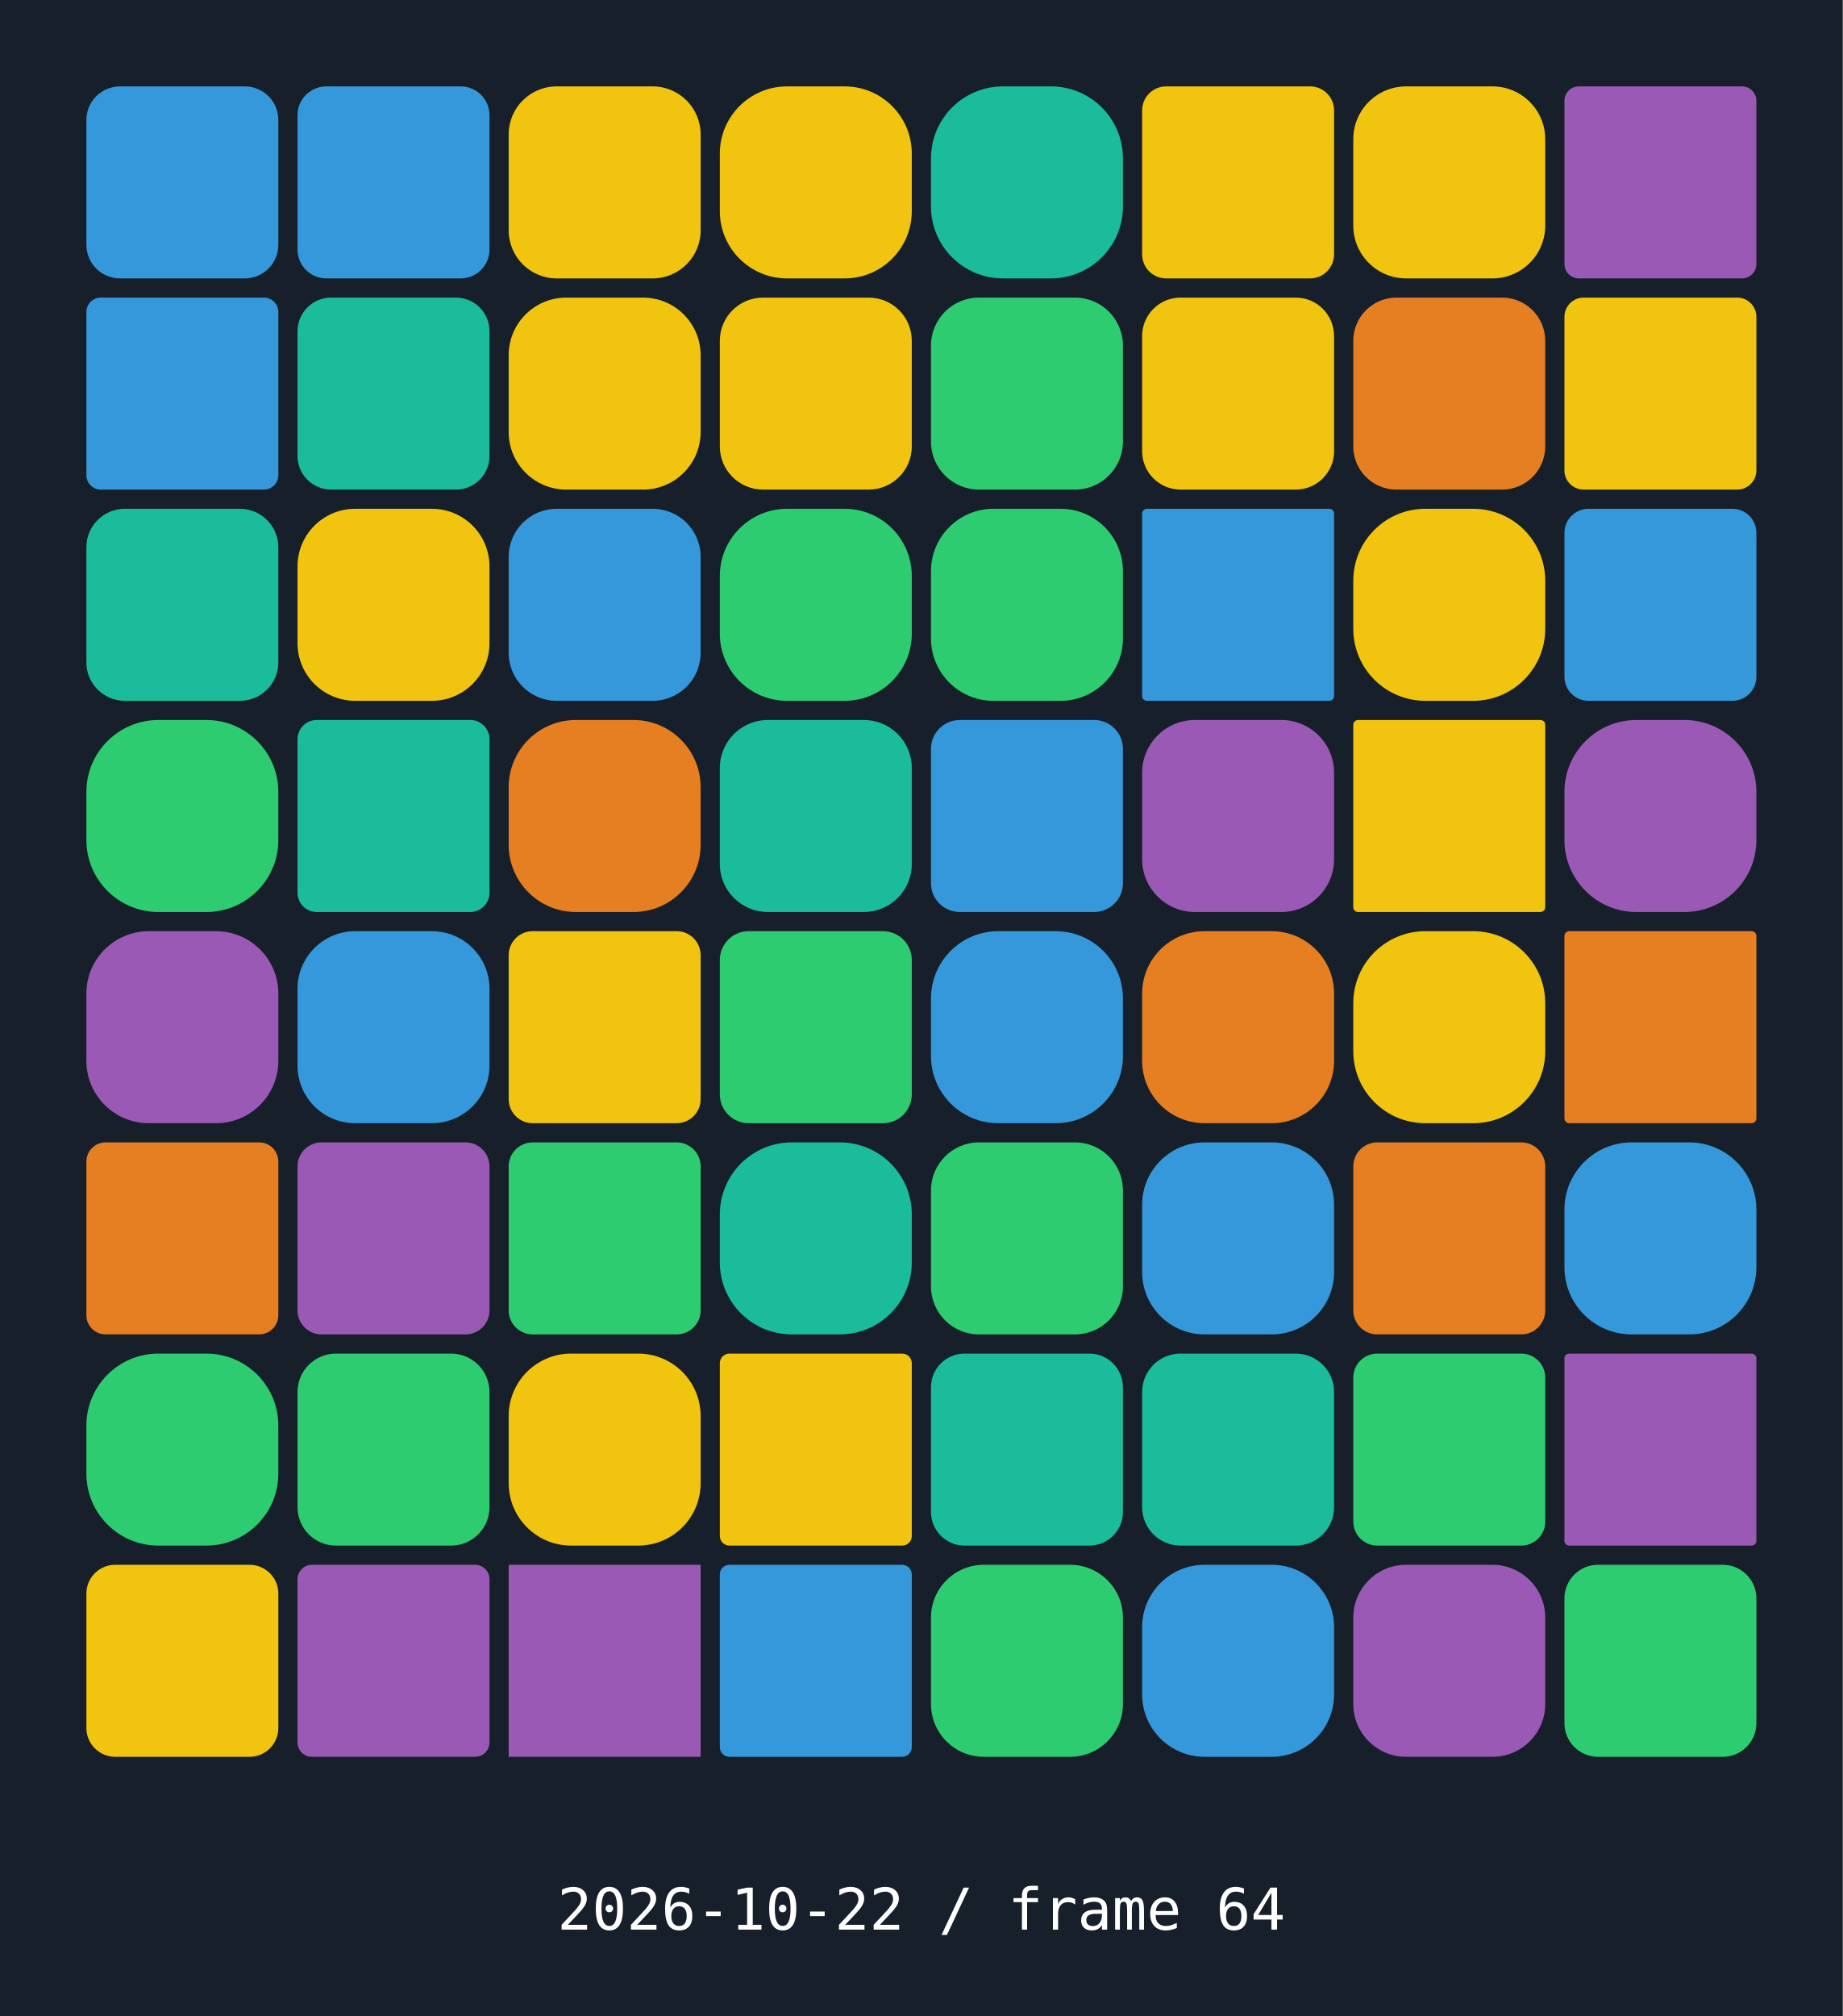
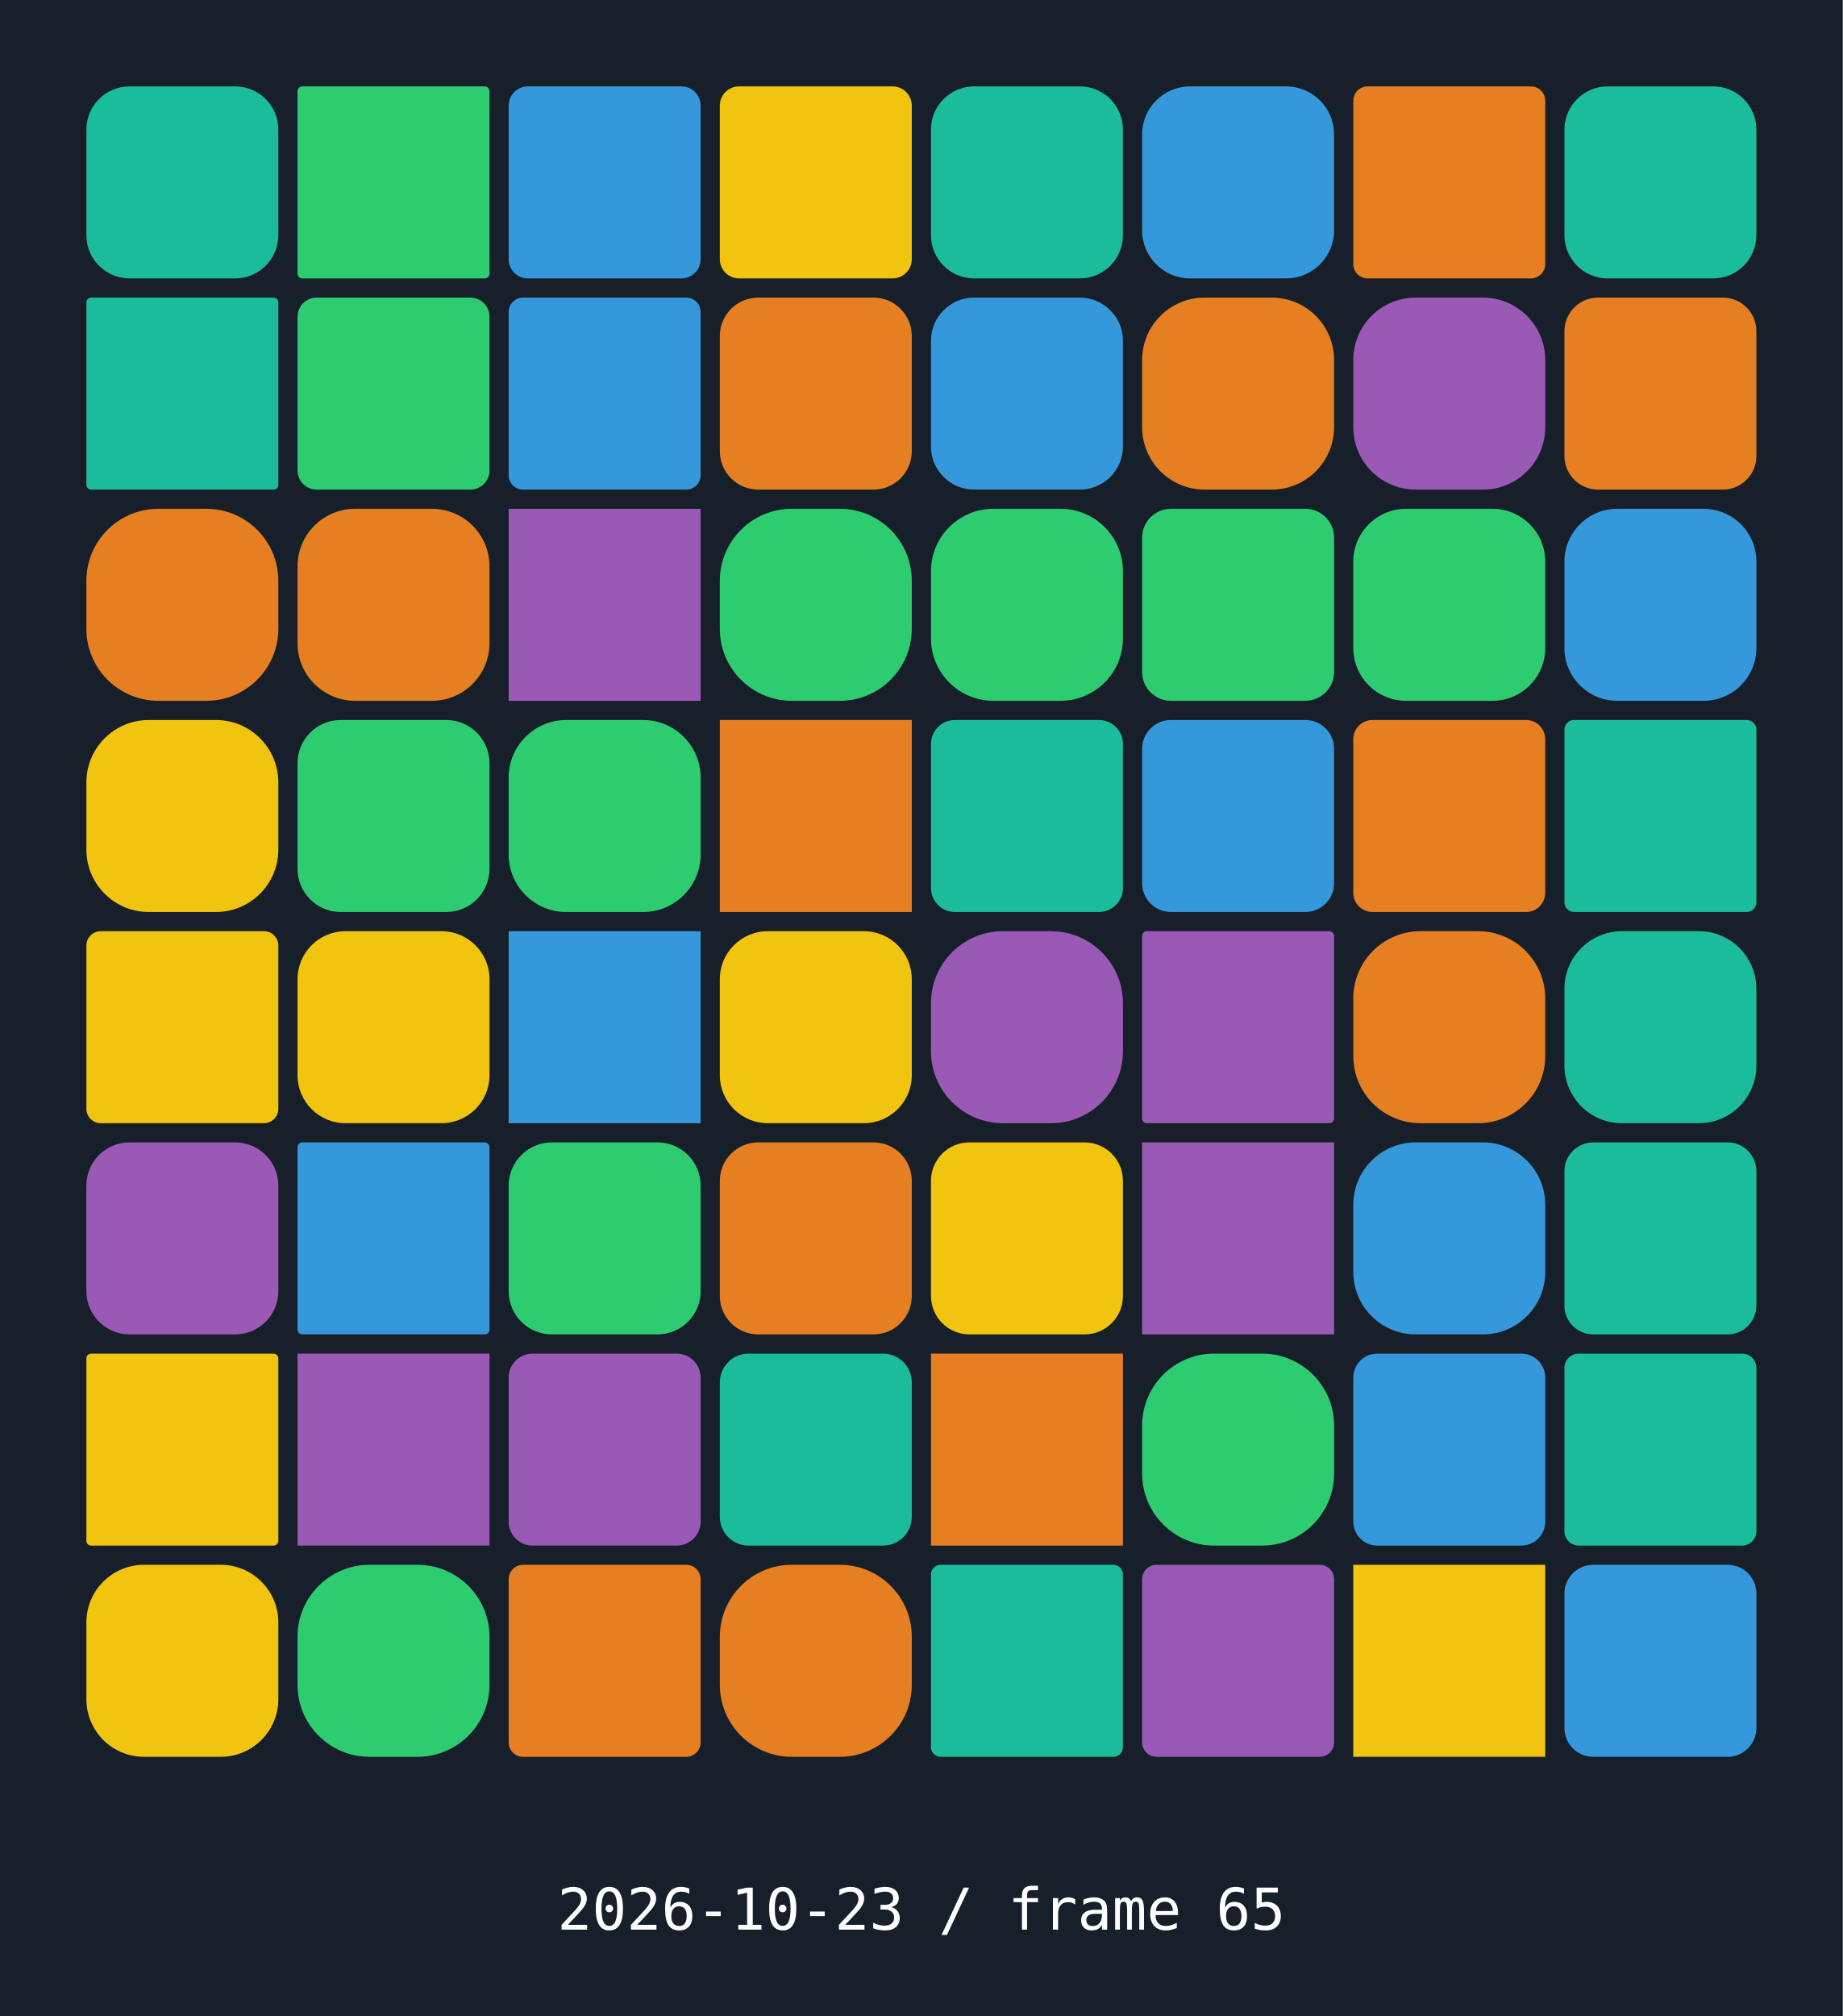
<svg xmlns="http://www.w3.org/2000/svg" width="384" height="420" viewBox="0 0 384 420">
  <rect width="384" height="420" fill="#17202a" />
-   <rect x="18" y="18" width="40" height="40" rx="7" fill="#3498db" />
-   <rect x="62" y="18" width="40" height="40" rx="6" fill="#3498db" />
-   <rect x="106" y="18" width="40" height="40" rx="10" fill="#f1c40f" />
-   <rect x="150" y="18" width="40" height="40" rx="14" fill="#f1c40f" />
-   <rect x="194" y="18" width="40" height="40" rx="15" fill="#1abc9c" />
-   <rect x="238" y="18" width="40" height="40" rx="5" fill="#f1c40f" />
-   <rect x="282" y="18" width="40" height="40" rx="11" fill="#f1c40f" />
-   <rect x="326" y="18" width="40" height="40" rx="3" fill="#9b59b6" />
-   <rect x="18" y="62" width="40" height="40" rx="3" fill="#3498db" />
-   <rect x="62" y="62" width="40" height="40" rx="7" fill="#1abc9c" />
-   <rect x="106" y="62" width="40" height="40" rx="12" fill="#f1c40f" />
-   <rect x="150" y="62" width="40" height="40" rx="9" fill="#f1c40f" />
-   <rect x="194" y="62" width="40" height="40" rx="10" fill="#2ecc71" />
-   <rect x="238" y="62" width="40" height="40" rx="8" fill="#f1c40f" />
-   <rect x="282" y="62" width="40" height="40" rx="9" fill="#e67e22" />
-   <rect x="326" y="62" width="40" height="40" rx="4" fill="#f1c40f" />
-   <rect x="18" y="106" width="40" height="40" rx="8" fill="#1abc9c" />
-   <rect x="62" y="106" width="40" height="40" rx="12" fill="#f1c40f" />
-   <rect x="106" y="106" width="40" height="40" rx="10" fill="#3498db" />
-   <rect x="150" y="106" width="40" height="40" rx="14" fill="#2ecc71" />
+   <rect x="18" y="18" width="40" height="40" rx="9" fill="#1abc9c" />
+   <rect x="62" y="18" width="40" height="40" rx="1" fill="#2ecc71" />
+   <rect x="106" y="18" width="40" height="40" rx="4" fill="#3498db" />
+   <rect x="150" y="18" width="40" height="40" rx="4" fill="#f1c40f" />
+   <rect x="194" y="18" width="40" height="40" rx="9" fill="#1abc9c" />
+   <rect x="238" y="18" width="40" height="40" rx="10" fill="#3498db" />
+   <rect x="282" y="18" width="40" height="40" rx="3" fill="#e67e22" />
+   <rect x="326" y="18" width="40" height="40" rx="9" fill="#1abc9c" />
+   <rect x="18" y="62" width="40" height="40" rx="1" fill="#1abc9c" />
+   <rect x="62" y="62" width="40" height="40" rx="4" fill="#2ecc71" />
+   <rect x="106" y="62" width="40" height="40" rx="3" fill="#3498db" />
+   <rect x="150" y="62" width="40" height="40" rx="8" fill="#e67e22" />
+   <rect x="194" y="62" width="40" height="40" rx="9" fill="#3498db" />
+   <rect x="238" y="62" width="40" height="40" rx="13" fill="#e67e22" />
+   <rect x="282" y="62" width="40" height="40" rx="13" fill="#9b59b6" />
+   <rect x="326" y="62" width="40" height="40" rx="7" fill="#e67e22" />
+   <rect x="18" y="106" width="40" height="40" rx="15" fill="#e67e22" />
+   <rect x="62" y="106" width="40" height="40" rx="12" fill="#e67e22" />
+   <rect x="106" y="106" width="40" height="40" rx="0" fill="#9b59b6" />
+   <rect x="150" y="106" width="40" height="40" rx="15" fill="#2ecc71" />
  <rect x="194" y="106" width="40" height="40" rx="13" fill="#2ecc71" />
-   <rect x="238" y="106" width="40" height="40" rx="1" fill="#3498db" />
-   <rect x="282" y="106" width="40" height="40" rx="15" fill="#f1c40f" />
-   <rect x="326" y="106" width="40" height="40" rx="5" fill="#3498db" />
-   <rect x="18" y="150" width="40" height="40" rx="15" fill="#2ecc71" />
-   <rect x="62" y="150" width="40" height="40" rx="4" fill="#1abc9c" />
-   <rect x="106" y="150" width="40" height="40" rx="14" fill="#e67e22" />
-   <rect x="150" y="150" width="40" height="40" rx="10" fill="#1abc9c" />
-   <rect x="194" y="150" width="40" height="40" rx="6" fill="#3498db" />
-   <rect x="238" y="150" width="40" height="40" rx="11" fill="#9b59b6" />
-   <rect x="282" y="150" width="40" height="40" rx="1" fill="#f1c40f" />
-   <rect x="326" y="150" width="40" height="40" rx="15" fill="#9b59b6" />
-   <rect x="18" y="194" width="40" height="40" rx="13" fill="#9b59b6" />
-   <rect x="62" y="194" width="40" height="40" rx="12" fill="#3498db" />
-   <rect x="106" y="194" width="40" height="40" rx="5" fill="#f1c40f" />
-   <rect x="150" y="194" width="40" height="40" rx="6" fill="#2ecc71" />
-   <rect x="194" y="194" width="40" height="40" rx="14" fill="#3498db" />
-   <rect x="238" y="194" width="40" height="40" rx="13" fill="#e67e22" />
-   <rect x="282" y="194" width="40" height="40" rx="15" fill="#f1c40f" />
-   <rect x="326" y="194" width="40" height="40" rx="1" fill="#e67e22" />
-   <rect x="18" y="238" width="40" height="40" rx="4" fill="#e67e22" />
-   <rect x="62" y="238" width="40" height="40" rx="5" fill="#9b59b6" />
-   <rect x="106" y="238" width="40" height="40" rx="5" fill="#2ecc71" />
-   <rect x="150" y="238" width="40" height="40" rx="15" fill="#1abc9c" />
-   <rect x="194" y="238" width="40" height="40" rx="10" fill="#2ecc71" />
-   <rect x="238" y="238" width="40" height="40" rx="13" fill="#3498db" />
-   <rect x="282" y="238" width="40" height="40" rx="5" fill="#e67e22" />
-   <rect x="326" y="238" width="40" height="40" rx="14" fill="#3498db" />
-   <rect x="18" y="282" width="40" height="40" rx="15" fill="#2ecc71" />
-   <rect x="62" y="282" width="40" height="40" rx="8" fill="#2ecc71" />
-   <rect x="106" y="282" width="40" height="40" rx="13" fill="#f1c40f" />
-   <rect x="150" y="282" width="40" height="40" rx="2" fill="#f1c40f" />
-   <rect x="194" y="282" width="40" height="40" rx="7" fill="#1abc9c" />
-   <rect x="238" y="282" width="40" height="40" rx="8" fill="#1abc9c" />
-   <rect x="282" y="282" width="40" height="40" rx="5" fill="#2ecc71" />
-   <rect x="326" y="282" width="40" height="40" rx="1" fill="#9b59b6" />
-   <rect x="18" y="326" width="40" height="40" rx="6" fill="#f1c40f" />
-   <rect x="62" y="326" width="40" height="40" rx="3" fill="#9b59b6" />
-   <rect x="106" y="326" width="40" height="40" rx="0" fill="#9b59b6" />
-   <rect x="150" y="326" width="40" height="40" rx="2" fill="#3498db" />
-   <rect x="194" y="326" width="40" height="40" rx="11" fill="#2ecc71" />
-   <rect x="238" y="326" width="40" height="40" rx="13" fill="#3498db" />
-   <rect x="282" y="326" width="40" height="40" rx="11" fill="#9b59b6" />
-   <rect x="326" y="326" width="40" height="40" rx="7" fill="#2ecc71" />
-   <text x="192" y="402" text-anchor="middle" fill="#ffffff" font-family="monospace">2026-10-22 / frame 64</text>
+   <rect x="238" y="106" width="40" height="40" rx="6" fill="#2ecc71" />
+   <rect x="282" y="106" width="40" height="40" rx="11" fill="#2ecc71" />
+   <rect x="326" y="106" width="40" height="40" rx="11" fill="#3498db" />
+   <rect x="18" y="150" width="40" height="40" rx="13" fill="#f1c40f" />
+   <rect x="62" y="150" width="40" height="40" rx="9" fill="#2ecc71" />
+   <rect x="106" y="150" width="40" height="40" rx="12" fill="#2ecc71" />
+   <rect x="150" y="150" width="40" height="40" rx="0" fill="#e67e22" />
+   <rect x="194" y="150" width="40" height="40" rx="5" fill="#1abc9c" />
+   <rect x="238" y="150" width="40" height="40" rx="6" fill="#3498db" />
+   <rect x="282" y="150" width="40" height="40" rx="4" fill="#e67e22" />
+   <rect x="326" y="150" width="40" height="40" rx="2" fill="#1abc9c" />
+   <rect x="18" y="194" width="40" height="40" rx="3" fill="#f1c40f" />
+   <rect x="62" y="194" width="40" height="40" rx="10" fill="#f1c40f" />
+   <rect x="106" y="194" width="40" height="40" rx="0" fill="#3498db" />
+   <rect x="150" y="194" width="40" height="40" rx="10" fill="#f1c40f" />
+   <rect x="194" y="194" width="40" height="40" rx="15" fill="#9b59b6" />
+   <rect x="238" y="194" width="40" height="40" rx="1" fill="#9b59b6" />
+   <rect x="282" y="194" width="40" height="40" rx="14" fill="#e67e22" />
+   <rect x="326" y="194" width="40" height="40" rx="12" fill="#1abc9c" />
+   <rect x="18" y="238" width="40" height="40" rx="9" fill="#9b59b6" />
+   <rect x="62" y="238" width="40" height="40" rx="1" fill="#3498db" />
+   <rect x="106" y="238" width="40" height="40" rx="9" fill="#2ecc71" />
+   <rect x="150" y="238" width="40" height="40" rx="8" fill="#e67e22" />
+   <rect x="194" y="238" width="40" height="40" rx="8" fill="#f1c40f" />
+   <rect x="238" y="238" width="40" height="40" rx="0" fill="#9b59b6" />
+   <rect x="282" y="238" width="40" height="40" rx="13" fill="#3498db" />
+   <rect x="326" y="238" width="40" height="40" rx="6" fill="#1abc9c" />
+   <rect x="18" y="282" width="40" height="40" rx="1" fill="#f1c40f" />
+   <rect x="62" y="282" width="40" height="40" rx="0" fill="#9b59b6" />
+   <rect x="106" y="282" width="40" height="40" rx="5" fill="#9b59b6" />
+   <rect x="150" y="282" width="40" height="40" rx="6" fill="#1abc9c" />
+   <rect x="194" y="282" width="40" height="40" rx="0" fill="#e67e22" />
+   <rect x="238" y="282" width="40" height="40" rx="15" fill="#2ecc71" />
+   <rect x="282" y="282" width="40" height="40" rx="5" fill="#3498db" />
+   <rect x="326" y="282" width="40" height="40" rx="3" fill="#1abc9c" />
+   <rect x="18" y="326" width="40" height="40" rx="12" fill="#f1c40f" />
+   <rect x="62" y="326" width="40" height="40" rx="15" fill="#2ecc71" />
+   <rect x="106" y="326" width="40" height="40" rx="3" fill="#e67e22" />
+   <rect x="150" y="326" width="40" height="40" rx="15" fill="#e67e22" />
+   <rect x="194" y="326" width="40" height="40" rx="2" fill="#1abc9c" />
+   <rect x="238" y="326" width="40" height="40" rx="3" fill="#9b59b6" />
+   <rect x="282" y="326" width="40" height="40" rx="0" fill="#f1c40f" />
+   <rect x="326" y="326" width="40" height="40" rx="6" fill="#3498db" />
+   <text x="192" y="402" text-anchor="middle" fill="#ffffff" font-family="monospace">2026-10-23 / frame 65</text>
</svg>
